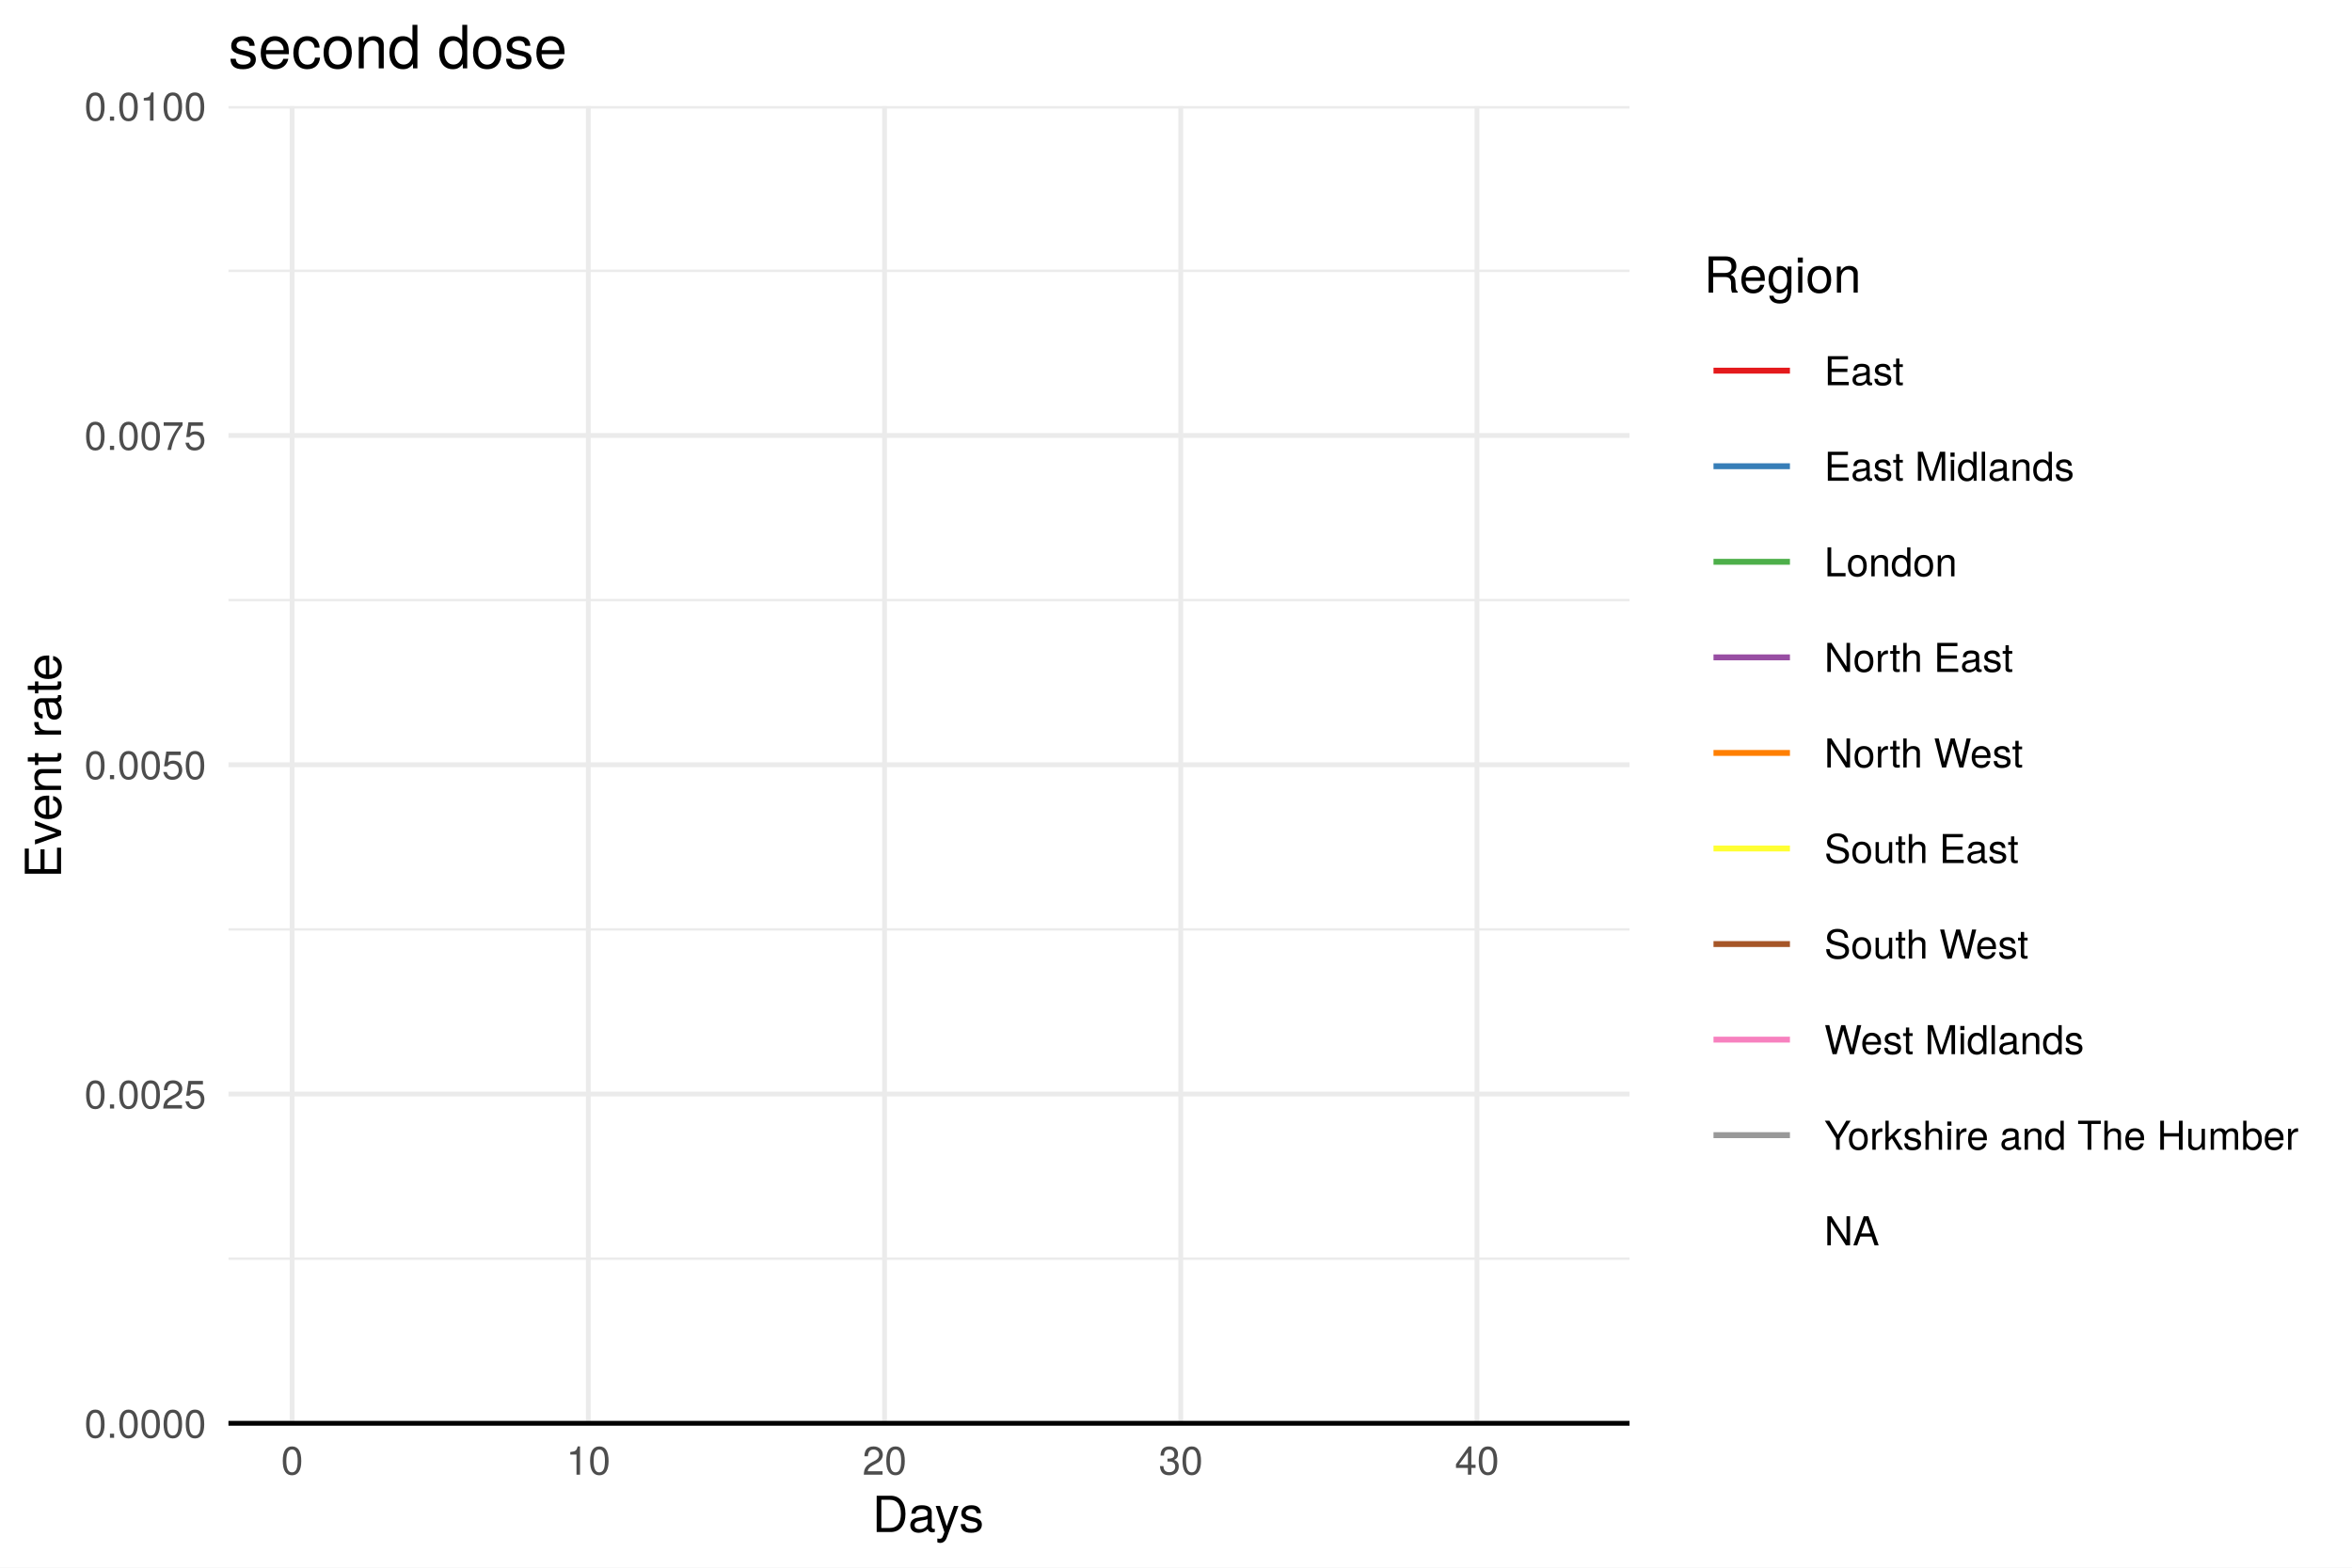
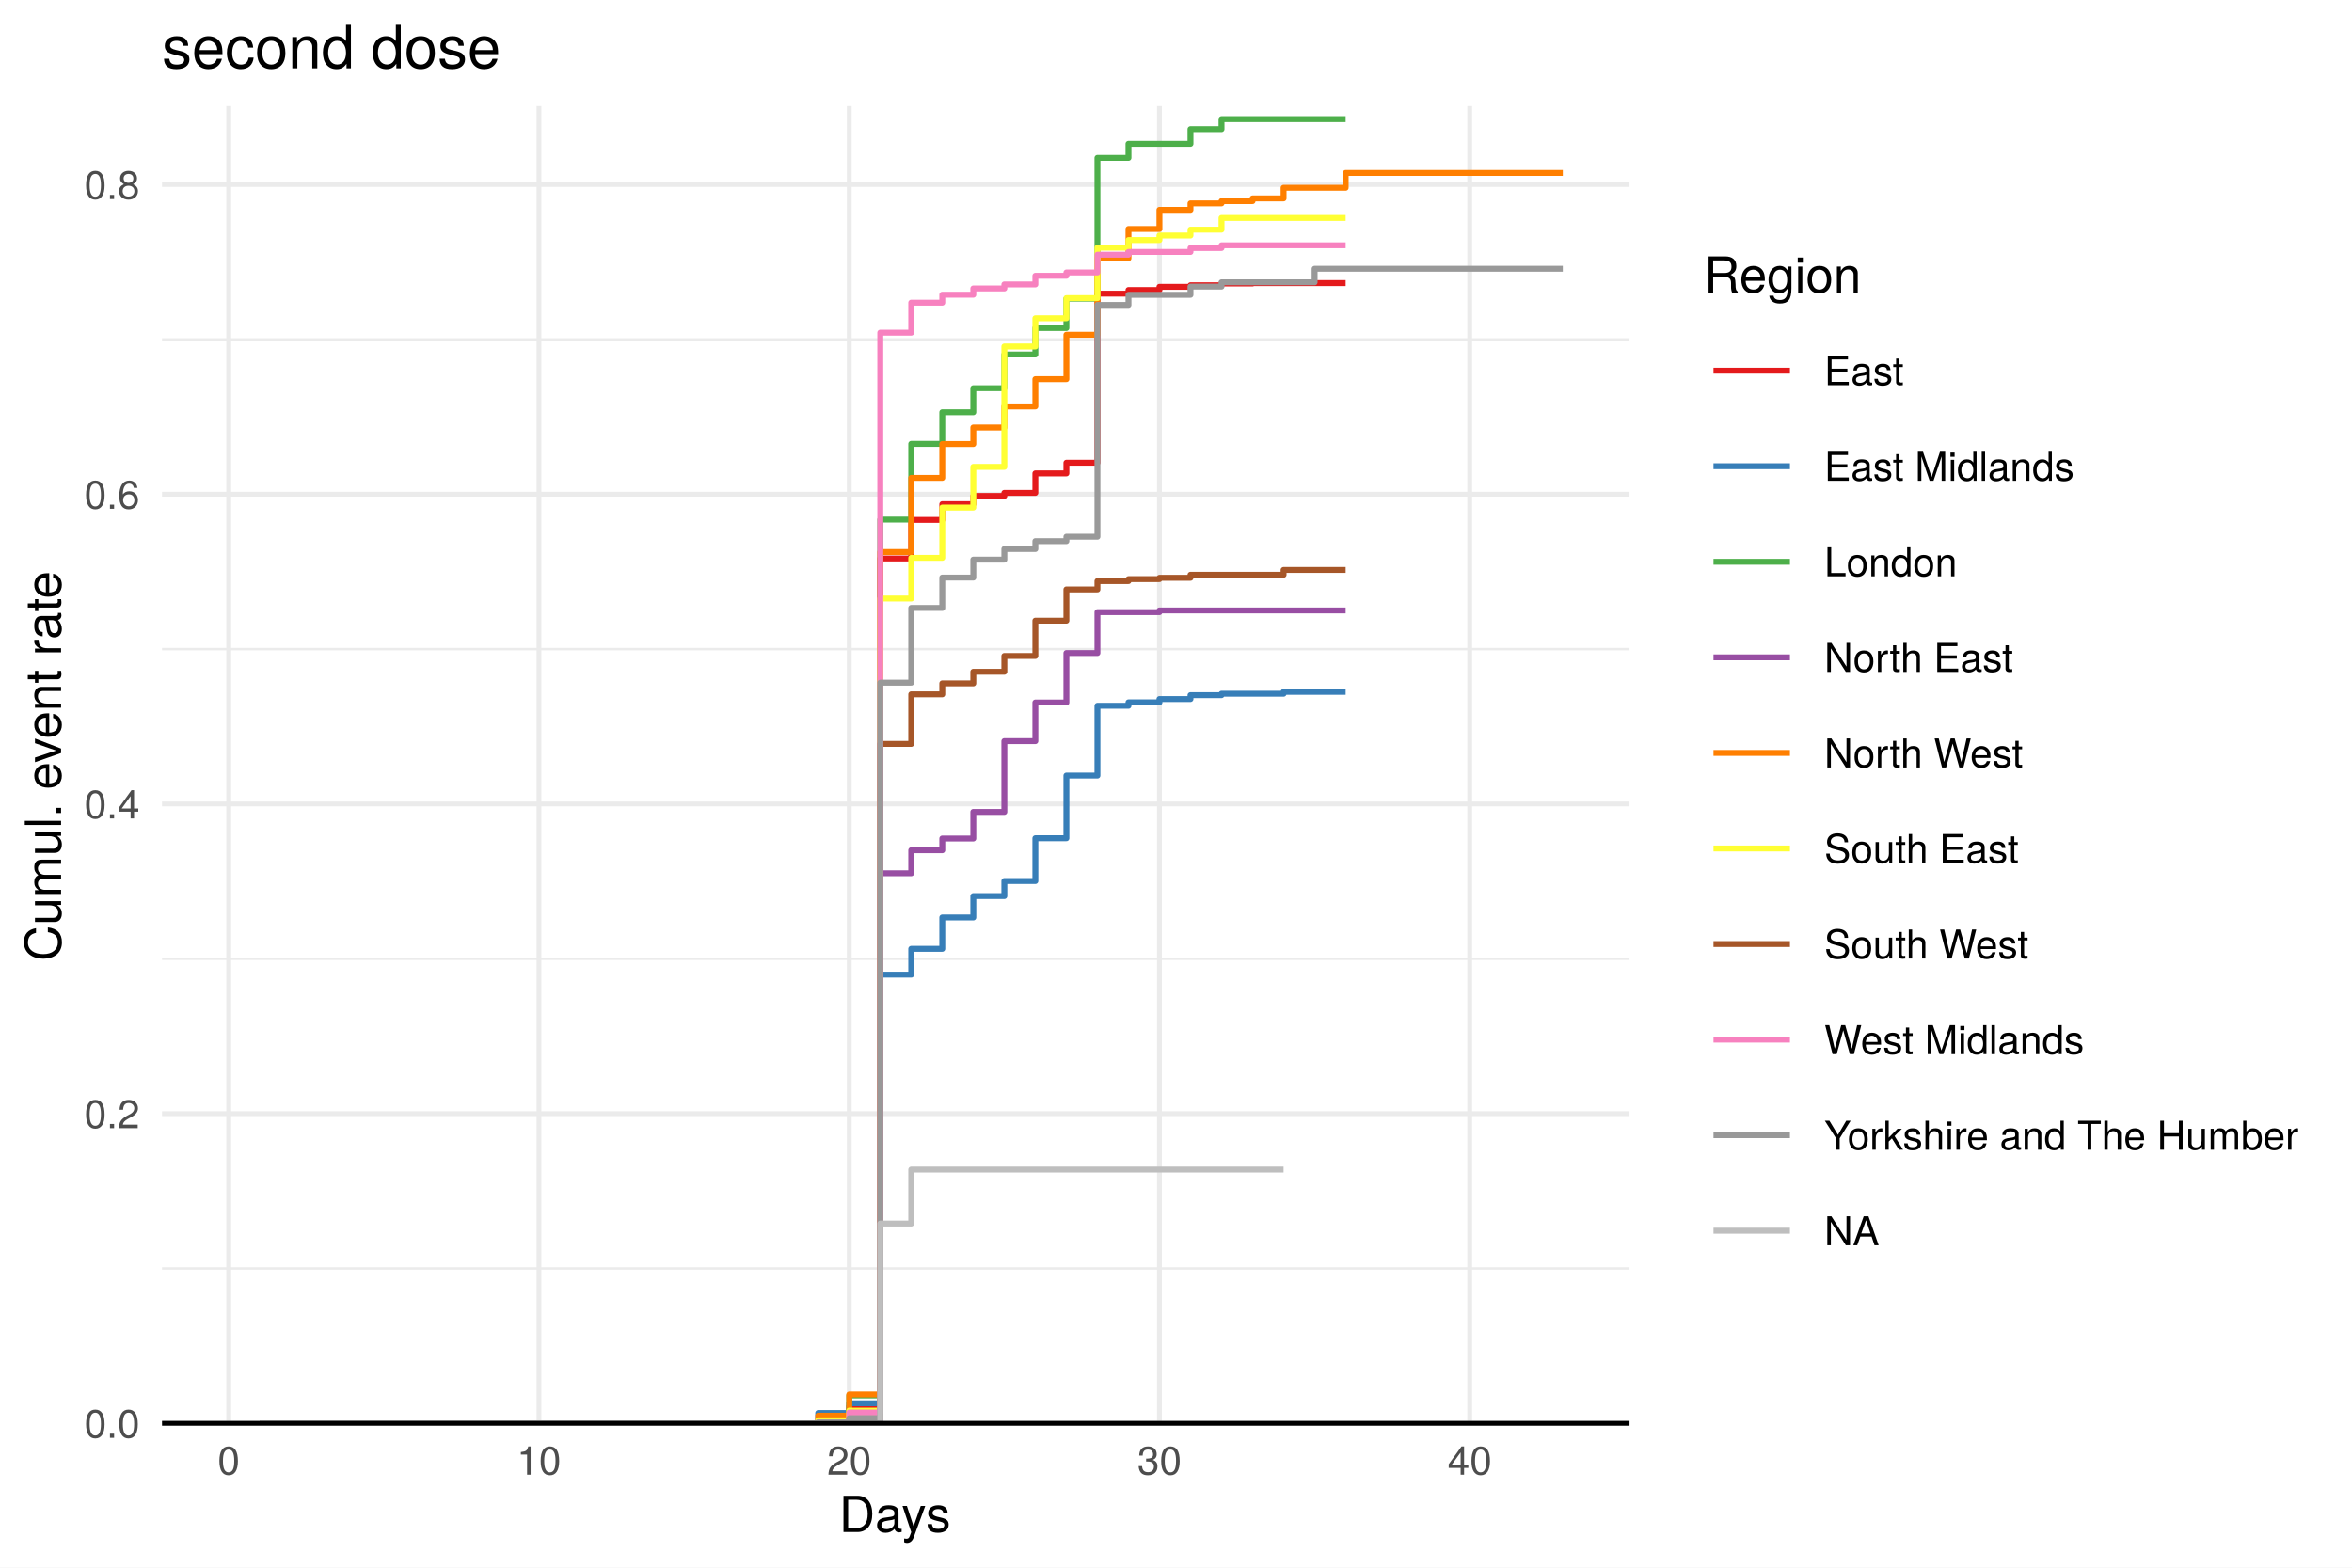
<svg xmlns="http://www.w3.org/2000/svg" viewBox="0 0 425.20 283.46">
  <defs>
    <style type="text/css">
    line, polyline, polygon, path, rect, circle {
      fill: none;
      stroke: #000000;
      stroke-linecap: round;
      stroke-linejoin: round;
      stroke-miterlimit: 10.00;
    }
  </style>
  </defs>
  <rect width="100%" height="100%" style="stroke: none; fill: #FFFFFF;" />
  <defs>
-     <clipPath id="cpNDEuMzB8Mjk0LjU5fDI1Ny4zNnwxOS4xOQ==">
-       <rect x="41.30" y="19.19" width="253.29" height="238.17" />
+     <clipPath id="cpMjkuMjl8Mjk0LjU5fDI1Ny4zNnwxOS4xOQ==">
+       <rect x="29.29" y="19.19" width="265.30" height="238.17" />
    </clipPath>
  </defs>
-   <polyline points="41.30,227.59 294.59,227.59 " style="stroke-width: 0.44; stroke: #EBEBEB; stroke-linecap: butt;" clip-path="url(#cpNDEuMzB8Mjk0LjU5fDI1Ny4zNnwxOS4xOQ==)" />
-   <polyline points="41.30,168.05 294.59,168.05 " style="stroke-width: 0.44; stroke: #EBEBEB; stroke-linecap: butt;" clip-path="url(#cpNDEuMzB8Mjk0LjU5fDI1Ny4zNnwxOS4xOQ==)" />
-   <polyline points="41.30,108.51 294.59,108.51 " style="stroke-width: 0.44; stroke: #EBEBEB; stroke-linecap: butt;" clip-path="url(#cpNDEuMzB8Mjk0LjU5fDI1Ny4zNnwxOS4xOQ==)" />
-   <polyline points="41.30,48.97 294.59,48.97 " style="stroke-width: 0.44; stroke: #EBEBEB; stroke-linecap: butt;" clip-path="url(#cpNDEuMzB8Mjk0LjU5fDI1Ny4zNnwxOS4xOQ==)" />
-   <polyline points="41.30,257.36 294.59,257.36 " style="stroke-width: 0.87; stroke: #EBEBEB; stroke-linecap: butt;" clip-path="url(#cpNDEuMzB8Mjk0LjU5fDI1Ny4zNnwxOS4xOQ==)" />
-   <polyline points="41.30,197.82 294.59,197.82 " style="stroke-width: 0.87; stroke: #EBEBEB; stroke-linecap: butt;" clip-path="url(#cpNDEuMzB8Mjk0LjU5fDI1Ny4zNnwxOS4xOQ==)" />
-   <polyline points="41.30,138.28 294.59,138.28 " style="stroke-width: 0.87; stroke: #EBEBEB; stroke-linecap: butt;" clip-path="url(#cpNDEuMzB8Mjk0LjU5fDI1Ny4zNnwxOS4xOQ==)" />
-   <polyline points="41.30,78.74 294.59,78.74 " style="stroke-width: 0.87; stroke: #EBEBEB; stroke-linecap: butt;" clip-path="url(#cpNDEuMzB8Mjk0LjU5fDI1Ny4zNnwxOS4xOQ==)" />
-   <polyline points="41.30,19.19 294.59,19.19 " style="stroke-width: 0.87; stroke: #EBEBEB; stroke-linecap: butt;" clip-path="url(#cpNDEuMzB8Mjk0LjU5fDI1Ny4zNnwxOS4xOQ==)" />
-   <polyline points="52.81,257.36 52.81,19.19 " style="stroke-width: 0.87; stroke: #EBEBEB; stroke-linecap: butt;" clip-path="url(#cpNDEuMzB8Mjk0LjU5fDI1Ny4zNnwxOS4xOQ==)" />
-   <polyline points="106.36,257.36 106.36,19.19 " style="stroke-width: 0.87; stroke: #EBEBEB; stroke-linecap: butt;" clip-path="url(#cpNDEuMzB8Mjk0LjU5fDI1Ny4zNnwxOS4xOQ==)" />
-   <polyline points="159.91,257.36 159.91,19.19 " style="stroke-width: 0.87; stroke: #EBEBEB; stroke-linecap: butt;" clip-path="url(#cpNDEuMzB8Mjk0LjU5fDI1Ny4zNnwxOS4xOQ==)" />
-   <polyline points="213.46,257.36 213.46,19.19 " style="stroke-width: 0.87; stroke: #EBEBEB; stroke-linecap: butt;" clip-path="url(#cpNDEuMzB8Mjk0LjU5fDI1Ny4zNnwxOS4xOQ==)" />
-   <polyline points="267.01,257.36 267.01,19.19 " style="stroke-width: 0.87; stroke: #EBEBEB; stroke-linecap: butt;" clip-path="url(#cpNDEuMzB8Mjk0LjU5fDI1Ny4zNnwxOS4xOQ==)" />
+   <polyline points="29.29,229.36 294.59,229.36 " style="stroke-width: 0.44; stroke: #EBEBEB; stroke-linecap: butt;" clip-path="url(#cpMjkuMjl8Mjk0LjU5fDI1Ny4zNnwxOS4xOQ==)" />
+   <polyline points="29.29,173.37 294.59,173.37 " style="stroke-width: 0.44; stroke: #EBEBEB; stroke-linecap: butt;" clip-path="url(#cpMjkuMjl8Mjk0LjU5fDI1Ny4zNnwxOS4xOQ==)" />
+   <polyline points="29.29,117.37 294.59,117.37 " style="stroke-width: 0.44; stroke: #EBEBEB; stroke-linecap: butt;" clip-path="url(#cpMjkuMjl8Mjk0LjU5fDI1Ny4zNnwxOS4xOQ==)" />
+   <polyline points="29.29,61.37 294.59,61.37 " style="stroke-width: 0.44; stroke: #EBEBEB; stroke-linecap: butt;" clip-path="url(#cpMjkuMjl8Mjk0LjU5fDI1Ny4zNnwxOS4xOQ==)" />
+   <polyline points="29.29,257.36 294.59,257.36 " style="stroke-width: 0.87; stroke: #EBEBEB; stroke-linecap: butt;" clip-path="url(#cpMjkuMjl8Mjk0LjU5fDI1Ny4zNnwxOS4xOQ==)" />
+   <polyline points="29.29,201.37 294.59,201.37 " style="stroke-width: 0.87; stroke: #EBEBEB; stroke-linecap: butt;" clip-path="url(#cpMjkuMjl8Mjk0LjU5fDI1Ny4zNnwxOS4xOQ==)" />
+   <polyline points="29.29,145.37 294.59,145.37 " style="stroke-width: 0.87; stroke: #EBEBEB; stroke-linecap: butt;" clip-path="url(#cpMjkuMjl8Mjk0LjU5fDI1Ny4zNnwxOS4xOQ==)" />
+   <polyline points="29.29,89.37 294.59,89.37 " style="stroke-width: 0.87; stroke: #EBEBEB; stroke-linecap: butt;" clip-path="url(#cpMjkuMjl8Mjk0LjU5fDI1Ny4zNnwxOS4xOQ==)" />
+   <polyline points="29.29,33.37 294.59,33.37 " style="stroke-width: 0.87; stroke: #EBEBEB; stroke-linecap: butt;" clip-path="url(#cpMjkuMjl8Mjk0LjU5fDI1Ny4zNnwxOS4xOQ==)" />
+   <polyline points="41.35,257.36 41.35,19.19 " style="stroke-width: 0.87; stroke: #EBEBEB; stroke-linecap: butt;" clip-path="url(#cpMjkuMjl8Mjk0LjU5fDI1Ny4zNnwxOS4xOQ==)" />
+   <polyline points="97.44,257.36 97.44,19.19 " style="stroke-width: 0.87; stroke: #EBEBEB; stroke-linecap: butt;" clip-path="url(#cpMjkuMjl8Mjk0LjU5fDI1Ny4zNnwxOS4xOQ==)" />
+   <polyline points="153.53,257.36 153.53,19.19 " style="stroke-width: 0.87; stroke: #EBEBEB; stroke-linecap: butt;" clip-path="url(#cpMjkuMjl8Mjk0LjU5fDI1Ny4zNnwxOS4xOQ==)" />
+   <polyline points="209.61,257.36 209.61,19.19 " style="stroke-width: 0.87; stroke: #EBEBEB; stroke-linecap: butt;" clip-path="url(#cpMjkuMjl8Mjk0LjU5fDI1Ny4zNnwxOS4xOQ==)" />
+   <polyline points="265.70,257.36 265.70,19.19 " style="stroke-width: 0.87; stroke: #EBEBEB; stroke-linecap: butt;" clip-path="url(#cpMjkuMjl8Mjk0LjU5fDI1Ny4zNnwxOS4xOQ==)" />
+   <polyline points="46.96,257.36 52.57,257.36 52.57,257.36 58.18,257.36 58.18,257.36 63.79,257.36 63.79,257.36 69.39,257.36 69.39,257.36 75.00,257.36 75.00,257.36 80.61,257.36 80.61,257.36 86.22,257.36 86.22,257.36 91.83,257.36 91.83,257.36 97.44,257.36 97.44,257.36 103.05,257.36 103.05,257.36 108.66,257.36 108.66,257.36 114.26,257.36 114.26,257.36 119.87,257.36 119.87,257.36 125.48,257.36 125.48,257.36 131.09,257.36 131.09,257.36 136.70,257.36 136.70,257.36 142.31,257.36 142.31,257.36 147.92,257.36 147.92,256.95 153.53,256.95 153.53,254.27 159.14,254.27 159.14,100.98 164.74,100.98 164.74,94.01 170.35,94.01 170.35,91.16 175.96,91.16 175.96,89.68 181.57,89.68 181.57,89.12 187.18,89.12 187.18,85.60 192.79,85.60 192.79,83.67 198.40,83.67 198.40,53.10 204.01,53.10 204.01,52.44 209.61,52.44 209.61,51.86 215.22,51.86 215.22,51.58 220.83,51.58 220.83,51.26 226.44,51.26 226.44,51.19 232.05,51.19 232.05,51.19 237.66,51.19 237.66,51.19 243.27,51.19 243.27,51.19 " style="stroke-width: 1.07; stroke: #E41A1C; stroke-linecap: butt;" clip-path="url(#cpMjkuMjl8Mjk0LjU5fDI1Ny4zNnwxOS4xOQ==)" />
+   <polyline points="46.96,257.36 52.57,257.36 52.57,257.36 58.18,257.36 58.18,257.36 63.79,257.36 63.79,257.36 69.39,257.36 69.39,257.36 75.00,257.36 75.00,257.36 80.61,257.36 80.61,257.36 86.22,257.36 86.22,257.36 91.83,257.36 91.83,257.36 97.44,257.36 97.44,257.36 103.05,257.36 103.05,257.36 108.66,257.36 108.66,257.36 114.26,257.36 114.26,257.36 119.87,257.36 119.87,257.36 125.48,257.36 125.48,257.36 131.09,257.36 131.09,257.36 136.70,257.36 136.70,257.36 142.31,257.36 142.31,257.36 147.92,257.36 147.92,255.50 153.53,255.50 153.53,253.74 159.14,253.74 159.14,176.24 164.74,176.24 164.74,171.57 170.35,171.57 170.35,165.90 175.96,165.90 175.96,162.03 181.57,162.03 181.57,159.31 187.18,159.31 187.18,151.57 192.79,151.57 192.79,140.24 198.40,140.24 198.40,127.62 204.01,127.62 204.01,127.00 209.61,127.00 209.61,126.40 215.22,126.40 215.22,125.70 220.83,125.70 220.83,125.44 226.44,125.44 226.44,125.44 232.05,125.44 232.05,125.10 237.66,125.10 237.66,125.10 243.27,125.10 243.27,125.10 " style="stroke-width: 1.07; stroke: #377EB8; stroke-linecap: butt;" clip-path="url(#cpMjkuMjl8Mjk0LjU5fDI1Ny4zNnwxOS4xOQ==)" />
+   <polyline points="46.96,257.36 52.57,257.36 52.57,257.36 58.18,257.36 58.18,257.36 63.79,257.36 63.79,257.36 69.39,257.36 69.39,257.36 75.00,257.36 75.00,257.36 80.61,257.36 80.61,257.36 86.22,257.36 86.22,257.36 91.83,257.36 91.83,257.36 97.44,257.36 97.44,257.36 103.05,257.36 103.05,257.36 108.66,257.36 108.66,257.36 114.26,257.36 114.26,257.36 119.87,257.36 119.87,257.36 125.48,257.36 125.48,257.36 131.09,257.36 131.09,257.36 136.70,257.36 136.70,257.36 142.31,257.36 142.31,257.36 147.92,257.36 147.92,257.02 153.53,257.02 153.53,252.32 159.14,252.32 159.14,93.95 164.74,93.95 164.74,80.26 170.35,80.26 170.35,74.54 175.96,74.54 175.96,70.20 181.57,70.20 181.57,64.10 187.18,64.10 187.18,59.31 192.79,59.31 192.79,54.00 198.40,54.00 198.40,28.55 204.01,28.55 204.01,26.01 209.61,26.01 209.61,26.01 215.22,26.01 215.22,23.36 220.83,23.36 220.83,21.55 226.44,21.55 226.44,21.55 232.05,21.55 232.05,21.55 237.66,21.55 237.66,21.55 243.27,21.55 243.27,21.55 " style="stroke-width: 1.07; stroke: #4DAF4A; stroke-linecap: butt;" clip-path="url(#cpMjkuMjl8Mjk0LjU5fDI1Ny4zNnwxOS4xOQ==)" />
+   <polyline points="46.96,257.36 52.57,257.36 52.57,257.36 58.18,257.36 58.18,257.36 63.79,257.36 63.79,257.36 69.39,257.36 69.39,257.36 75.00,257.36 75.00,257.36 80.61,257.36 80.61,257.36 86.22,257.36 86.22,257.36 91.83,257.36 91.83,257.36 97.44,257.36 97.44,257.36 103.05,257.36 103.05,257.36 108.66,257.36 108.66,257.36 114.26,257.36 114.26,257.36 119.87,257.36 119.87,257.36 125.48,257.36 125.48,257.36 131.09,257.36 131.09,257.36 136.70,257.36 136.70,257.36 142.31,257.36 142.31,257.36 147.92,257.36 147.92,257.31 153.53,257.31 153.53,256.99 159.14,256.99 159.14,157.90 164.74,157.90 164.74,153.74 170.35,153.74 170.35,151.62 175.96,151.62 175.96,146.81 181.57,146.81 181.57,134.01 187.18,134.01 187.18,127.03 192.79,127.03 192.79,118.08 198.40,118.08 198.40,110.69 204.01,110.69 204.01,110.69 209.61,110.69 209.61,110.38 215.22,110.38 215.22,110.38 220.83,110.38 220.83,110.38 226.44,110.38 226.44,110.38 232.05,110.38 232.05,110.38 237.66,110.38 237.66,110.38 243.27,110.38 243.27,110.38 " style="stroke-width: 1.07; stroke: #984EA3; stroke-linecap: butt;" clip-path="url(#cpMjkuMjl8Mjk0LjU5fDI1Ny4zNnwxOS4xOQ==)" />
+   <polyline points="46.96,257.36 52.57,257.36 52.57,257.36 58.18,257.36 58.18,257.36 63.79,257.36 63.79,257.36 69.39,257.36 69.39,257.36 75.00,257.36 75.00,257.36 80.61,257.36 80.61,257.36 86.22,257.36 86.22,257.36 91.83,257.36 91.83,257.36 97.44,257.36 97.44,257.36 103.05,257.36 103.05,257.36 108.66,257.36 108.66,257.36 114.26,257.36 114.26,257.36 119.87,257.36 119.87,257.36 125.48,257.36 125.48,257.36 131.09,257.36 131.09,257.36 136.70,257.36 136.70,257.36 142.31,257.36 142.31,257.36 147.92,257.36 147.92,255.98 153.53,255.98 153.53,252.14 159.14,252.14 159.14,99.82 164.74,99.82 164.74,86.41 170.35,86.41 170.35,80.29 175.96,80.29 175.96,77.30 181.57,77.30 181.57,73.49 187.18,73.49 187.18,68.56 192.79,68.56 192.79,60.53 198.40,60.53 198.40,46.71 204.01,46.71 204.01,41.41 209.61,41.41 209.61,37.95 215.22,37.95 215.22,36.78 220.83,36.78 220.83,36.37 226.44,36.37 226.44,35.88 232.05,35.88 232.05,33.96 237.66,33.96 237.66,33.96 243.27,33.96 243.27,31.27 282.53,31.27 282.53,31.27 " style="stroke-width: 1.07; stroke: #FF7F00; stroke-linecap: butt;" clip-path="url(#cpMjkuMjl8Mjk0LjU5fDI1Ny4zNnwxOS4xOQ==)" />
+   <polyline points="46.96,257.36 52.57,257.36 52.57,257.36 58.18,257.36 58.18,257.36 63.79,257.36 63.79,257.36 69.39,257.36 69.39,257.36 75.00,257.36 75.00,257.36 80.61,257.36 80.61,257.36 86.22,257.36 86.22,257.36 91.83,257.36 91.83,257.36 97.44,257.36 97.44,257.36 103.05,257.36 103.05,257.36 108.66,257.36 108.66,257.36 114.26,257.36 114.26,257.36 119.87,257.36 119.87,257.36 125.48,257.36 125.48,257.36 131.09,257.36 131.09,257.36 136.70,257.36 136.70,257.36 142.31,257.36 142.31,257.36 147.92,257.36 147.92,256.82 153.53,256.82 153.53,255.06 159.14,255.06 159.14,108.23 164.74,108.23 164.74,100.87 170.35,100.87 170.35,91.78 175.96,91.78 175.96,84.42 181.57,84.42 181.57,62.65 187.18,62.65 187.18,57.55 192.79,57.55 192.79,53.91 198.40,53.91 198.40,44.79 204.01,44.79 204.01,43.41 209.61,43.41 209.61,42.59 215.22,42.59 215.22,41.53 220.83,41.53 220.83,39.41 226.44,39.41 226.44,39.41 232.05,39.41 232.05,39.41 237.66,39.41 237.66,39.41 243.27,39.41 243.27,39.41 " style="stroke-width: 1.07; stroke: #FFFF33; stroke-linecap: butt;" clip-path="url(#cpMjkuMjl8Mjk0LjU5fDI1Ny4zNnwxOS4xOQ==)" />
+   <polyline points="46.96,257.36 52.57,257.36 52.57,257.36 58.18,257.36 58.18,257.36 63.79,257.36 63.79,257.36 69.39,257.36 69.39,257.36 75.00,257.36 75.00,257.36 80.61,257.36 80.61,257.36 86.22,257.36 86.22,257.36 91.83,257.36 91.83,257.36 97.44,257.36 97.44,257.36 103.05,257.36 103.05,257.36 108.66,257.36 108.66,257.36 114.26,257.36 114.26,257.36 119.87,257.36 119.87,257.36 125.48,257.36 125.48,257.36 131.09,257.36 131.09,257.36 136.70,257.36 136.70,257.36 142.31,257.36 142.31,257.36 147.92,257.36 147.92,257.22 153.53,257.22 153.53,256.43 159.14,256.43 159.14,134.51 164.74,134.51 164.74,125.55 170.35,125.55 170.35,123.57 175.96,123.57 175.96,121.47 181.57,121.47 181.57,118.61 187.18,118.61 187.18,112.23 192.79,112.23 192.79,106.58 198.40,106.58 198.40,105.07 204.01,105.07 204.01,104.72 209.61,104.72 209.61,104.48 215.22,104.48 215.22,103.93 220.83,103.93 220.83,103.93 226.44,103.93 226.44,103.93 232.05,103.93 232.05,103.06 237.66,103.06 237.66,103.06 243.27,103.06 243.27,103.06 " style="stroke-width: 1.07; stroke: #A65628; stroke-linecap: butt;" clip-path="url(#cpMjkuMjl8Mjk0LjU5fDI1Ny4zNnwxOS4xOQ==)" />
+   <polyline points="46.96,257.36 52.57,257.36 52.57,257.36 58.18,257.36 58.18,257.36 63.79,257.36 63.79,257.36 69.39,257.36 69.39,257.36 75.00,257.36 75.00,257.36 80.61,257.36 80.61,257.36 86.22,257.36 86.22,257.36 91.83,257.36 91.83,257.36 97.44,257.36 97.44,257.36 103.05,257.36 103.05,257.36 108.66,257.36 108.66,257.36 114.26,257.36 114.26,257.36 119.87,257.36 119.87,257.36 125.48,257.36 125.48,257.36 131.09,257.36 131.09,257.36 136.70,257.36 136.70,257.36 142.31,257.36 142.31,257.36 147.92,257.36 147.92,257.17 153.53,257.17 153.53,255.40 159.14,255.40 159.14,60.15 164.74,60.15 164.74,54.73 170.35,54.73 170.35,53.29 175.96,53.29 175.96,52.16 181.57,52.16 181.57,51.43 187.18,51.43 187.18,49.87 192.79,49.87 192.79,49.27 198.40,49.27 198.40,46.06 204.01,46.06 204.01,45.56 209.61,45.56 209.61,45.56 215.22,45.56 215.22,44.85 220.83,44.85 220.83,44.36 226.44,44.36 226.44,44.36 232.05,44.36 232.05,44.36 237.66,44.36 237.66,44.36 243.27,44.36 243.27,44.36 " style="stroke-width: 1.07; stroke: #F781BF; stroke-linecap: butt;" clip-path="url(#cpMjkuMjl8Mjk0LjU5fDI1Ny4zNnwxOS4xOQ==)" />
+   <polyline points="46.96,257.36 52.57,257.36 52.57,257.36 58.18,257.36 58.18,257.36 63.79,257.36 63.79,257.36 69.39,257.36 69.39,257.36 75.00,257.36 75.00,257.36 80.61,257.36 80.61,257.36 86.22,257.36 86.22,257.36 91.83,257.36 91.83,257.36 97.44,257.36 97.44,257.36 103.05,257.36 103.05,257.36 108.66,257.36 108.66,257.36 114.26,257.36 114.26,257.36 119.87,257.36 119.87,257.36 125.48,257.36 125.48,257.36 131.09,257.36 131.09,257.36 136.70,257.36 136.70,257.36 142.31,257.36 142.31,257.36 147.92,257.36 147.92,257.20 153.53,257.20 153.53,256.44 159.14,256.44 159.14,123.44 164.74,123.44 164.74,109.93 170.35,109.93 170.35,104.44 175.96,104.44 175.96,101.19 181.57,101.19 181.57,99.27 187.18,99.27 187.18,97.85 192.79,97.85 192.79,97.05 198.40,97.05 198.40,55.14 204.01,55.14 204.01,53.31 209.61,53.31 209.61,53.31 215.22,53.31 215.22,51.82 220.83,51.82 220.83,51.05 226.44,51.05 226.44,51.05 232.05,51.05 232.05,51.05 237.66,51.05 237.66,48.60 243.27,48.60 243.27,48.60 282.53,48.60 282.53,48.60 " style="stroke-width: 1.07; stroke: #999999; stroke-linecap: butt;" clip-path="url(#cpMjkuMjl8Mjk0LjU5fDI1Ny4zNnwxOS4xOQ==)" />
+   <polyline points="46.96,257.36 52.57,257.36 52.57,257.36 58.18,257.36 58.18,257.36 63.79,257.36 63.79,257.36 69.39,257.36 69.39,257.36 75.00,257.36 75.00,257.36 80.61,257.36 80.61,257.36 86.22,257.36 86.22,257.36 91.83,257.36 91.83,257.36 97.44,257.36 97.44,257.36 103.05,257.36 103.05,257.36 108.66,257.36 108.66,257.36 114.26,257.36 114.26,257.36 119.87,257.36 119.87,257.36 125.48,257.36 125.48,257.36 131.09,257.36 131.09,257.36 136.70,257.36 136.70,257.36 142.31,257.36 142.31,257.36 147.92,257.36 147.92,257.36 153.53,257.36 153.53,257.36 159.14,257.36 159.14,221.24 164.74,221.24 164.74,211.48 170.35,211.48 170.35,211.48 175.96,211.48 175.96,211.48 181.57,211.48 181.57,211.48 187.18,211.48 187.18,211.48 192.79,211.48 192.79,211.48 198.40,211.48 198.40,211.48 204.01,211.48 204.01,211.48 209.61,211.48 209.61,211.48 215.22,211.48 215.22,211.48 220.83,211.48 220.83,211.48 226.44,211.48 226.44,211.48 232.05,211.48 232.05,211.48 " style="stroke-width: 1.07; stroke: #BEBEBE; stroke-linecap: butt;" clip-path="url(#cpMjkuMjl8Mjk0LjU5fDI1Ny4zNnwxOS4xOQ==)" />
  <defs>
    <clipPath id="cpMC4wMHw0MjUuMjB8MjgzLjQ2fDAuMDA=">
      <rect x="0.00" y="0.00" width="425.20" height="283.46" />
    </clipPath>
  </defs>
  <g clip-path="url(#cpMC4wMHw0MjUuMjB8MjgzLjQ2fDAuMDA=)">
-     <text x="15.25" y="259.99" style="font-size: 7.20px; fill: #4D4D4D; font-family: TeX Gyre Heros;" textLength="22.02px" lengthAdjust="spacingAndGlyphs">0.0000</text>
+     <text x="15.25" y="259.99" style="font-size: 7.20px; fill: #4D4D4D; font-family: TeX Gyre Heros;" textLength="10.01px" lengthAdjust="spacingAndGlyphs">0.0</text>
  </g>
  <g clip-path="url(#cpMC4wMHw0MjUuMjB8MjgzLjQ2fDAuMDA=)">
-     <text x="15.25" y="200.45" style="font-size: 7.20px; fill: #4D4D4D; font-family: TeX Gyre Heros;" textLength="22.02px" lengthAdjust="spacingAndGlyphs">0.0025</text>
+     <text x="15.25" y="203.99" style="font-size: 7.20px; fill: #4D4D4D; font-family: TeX Gyre Heros;" textLength="10.01px" lengthAdjust="spacingAndGlyphs">0.2</text>
  </g>
  <g clip-path="url(#cpMC4wMHw0MjUuMjB8MjgzLjQ2fDAuMDA=)">
-     <text x="15.25" y="140.90" style="font-size: 7.20px; fill: #4D4D4D; font-family: TeX Gyre Heros;" textLength="22.02px" lengthAdjust="spacingAndGlyphs">0.0050</text>
+     <text x="15.25" y="147.99" style="font-size: 7.20px; fill: #4D4D4D; font-family: TeX Gyre Heros;" textLength="10.01px" lengthAdjust="spacingAndGlyphs">0.4</text>
  </g>
  <g clip-path="url(#cpMC4wMHw0MjUuMjB8MjgzLjQ2fDAuMDA=)">
-     <text x="15.25" y="81.36" style="font-size: 7.20px; fill: #4D4D4D; font-family: TeX Gyre Heros;" textLength="22.02px" lengthAdjust="spacingAndGlyphs">0.0075</text>
+     <text x="15.25" y="92.00" style="font-size: 7.20px; fill: #4D4D4D; font-family: TeX Gyre Heros;" textLength="10.01px" lengthAdjust="spacingAndGlyphs">0.6</text>
  </g>
  <g clip-path="url(#cpMC4wMHw0MjUuMjB8MjgzLjQ2fDAuMDA=)">
-     <text x="15.25" y="21.82" style="font-size: 7.20px; fill: #4D4D4D; font-family: TeX Gyre Heros;" textLength="22.02px" lengthAdjust="spacingAndGlyphs">0.0100</text>
+     <text x="15.25" y="36.00" style="font-size: 7.20px; fill: #4D4D4D; font-family: TeX Gyre Heros;" textLength="10.01px" lengthAdjust="spacingAndGlyphs">0.8</text>
  </g>
-   <polyline points="41.30,257.36 294.59,257.36 " style="stroke-width: 0.87; stroke-linecap: butt;" clip-path="url(#cpMC4wMHw0MjUuMjB8MjgzLjQ2fDAuMDA=)" />
+   <polyline points="29.29,257.36 294.59,257.36 " style="stroke-width: 0.87; stroke-linecap: butt;" clip-path="url(#cpMC4wMHw0MjUuMjB8MjgzLjQ2fDAuMDA=)" />
  <g clip-path="url(#cpMC4wMHw0MjUuMjB8MjgzLjQ2fDAuMDA=)">
-     <text x="50.81" y="266.65" style="font-size: 7.20px; fill: #4D4D4D; font-family: TeX Gyre Heros;" textLength="4.00px" lengthAdjust="spacingAndGlyphs">0</text>
+     <text x="39.35" y="266.65" style="font-size: 7.20px; fill: #4D4D4D; font-family: TeX Gyre Heros;" textLength="4.00px" lengthAdjust="spacingAndGlyphs">0</text>
  </g>
  <g clip-path="url(#cpMC4wMHw0MjUuMjB8MjgzLjQ2fDAuMDA=)">
-     <text x="102.36" y="266.65" style="font-size: 7.20px; fill: #4D4D4D; font-family: TeX Gyre Heros;" textLength="8.01px" lengthAdjust="spacingAndGlyphs">10</text>
+     <text x="93.43" y="266.65" style="font-size: 7.20px; fill: #4D4D4D; font-family: TeX Gyre Heros;" textLength="8.01px" lengthAdjust="spacingAndGlyphs">10</text>
  </g>
  <g clip-path="url(#cpMC4wMHw0MjUuMjB8MjgzLjQ2fDAuMDA=)">
-     <text x="155.91" y="266.65" style="font-size: 7.20px; fill: #4D4D4D; font-family: TeX Gyre Heros;" textLength="8.01px" lengthAdjust="spacingAndGlyphs">20</text>
+     <text x="149.52" y="266.65" style="font-size: 7.20px; fill: #4D4D4D; font-family: TeX Gyre Heros;" textLength="8.01px" lengthAdjust="spacingAndGlyphs">20</text>
  </g>
  <g clip-path="url(#cpMC4wMHw0MjUuMjB8MjgzLjQ2fDAuMDA=)">
-     <text x="209.46" y="266.65" style="font-size: 7.20px; fill: #4D4D4D; font-family: TeX Gyre Heros;" textLength="8.01px" lengthAdjust="spacingAndGlyphs">30</text>
+     <text x="205.61" y="266.65" style="font-size: 7.20px; fill: #4D4D4D; font-family: TeX Gyre Heros;" textLength="8.01px" lengthAdjust="spacingAndGlyphs">30</text>
  </g>
  <g clip-path="url(#cpMC4wMHw0MjUuMjB8MjgzLjQ2fDAuMDA=)">
-     <text x="263.01" y="266.65" style="font-size: 7.20px; fill: #4D4D4D; font-family: TeX Gyre Heros;" textLength="8.01px" lengthAdjust="spacingAndGlyphs">40</text>
+     <text x="261.70" y="266.65" style="font-size: 7.20px; fill: #4D4D4D; font-family: TeX Gyre Heros;" textLength="8.01px" lengthAdjust="spacingAndGlyphs">40</text>
  </g>
  <g clip-path="url(#cpMC4wMHw0MjUuMjB8MjgzLjQ2fDAuMDA=)">
-     <text x="157.69" y="277.02" style="font-size: 9.00px; font-family: TeX Gyre Heros;" textLength="20.50px" lengthAdjust="spacingAndGlyphs">Days</text>
+     <text x="151.69" y="277.02" style="font-size: 9.00px; font-family: TeX Gyre Heros;" textLength="20.50px" lengthAdjust="spacingAndGlyphs">Days</text>
  </g>
  <g clip-path="url(#cpMC4wMHw0MjUuMjB8MjgzLjQ2fDAuMDA=)">
-     <text transform="translate(11.04,158.79) rotate(-90)" style="font-size: 9.00px; font-family: TeX Gyre Heros;" textLength="41.02px" lengthAdjust="spacingAndGlyphs">Event rate</text>
+     <text transform="translate(11.04,173.79) rotate(-90)" style="font-size: 9.00px; font-family: TeX Gyre Heros;" textLength="71.03px" lengthAdjust="spacingAndGlyphs">Cumul. event rate</text>
  </g>
  <g clip-path="url(#cpMC4wMHw0MjUuMjB8MjgzLjQ2fDAuMDA=)">
    <text x="308.04" y="52.92" style="font-size: 9.00px; font-family: TeX Gyre Heros;" textLength="28.51px" lengthAdjust="spacingAndGlyphs">Region</text>
  </g>
  <line x1="309.77" y1="67.02" x2="323.59" y2="67.02" style="stroke-width: 1.07; stroke: #E41A1C; stroke-linecap: butt;" clip-path="url(#cpMC4wMHw0MjUuMjB8MjgzLjQ2fDAuMDA=)" />
  <line x1="309.77" y1="84.30" x2="323.59" y2="84.30" style="stroke-width: 1.07; stroke: #377EB8; stroke-linecap: butt;" clip-path="url(#cpMC4wMHw0MjUuMjB8MjgzLjQ2fDAuMDA=)" />
  <line x1="309.77" y1="101.58" x2="323.59" y2="101.58" style="stroke-width: 1.07; stroke: #4DAF4A; stroke-linecap: butt;" clip-path="url(#cpMC4wMHw0MjUuMjB8MjgzLjQ2fDAuMDA=)" />
  <line x1="309.77" y1="118.86" x2="323.59" y2="118.86" style="stroke-width: 1.07; stroke: #984EA3; stroke-linecap: butt;" clip-path="url(#cpMC4wMHw0MjUuMjB8MjgzLjQ2fDAuMDA=)" />
  <line x1="309.77" y1="136.14" x2="323.59" y2="136.14" style="stroke-width: 1.07; stroke: #FF7F00; stroke-linecap: butt;" clip-path="url(#cpMC4wMHw0MjUuMjB8MjgzLjQ2fDAuMDA=)" />
  <line x1="309.77" y1="153.42" x2="323.59" y2="153.42" style="stroke-width: 1.07; stroke: #FFFF33; stroke-linecap: butt;" clip-path="url(#cpMC4wMHw0MjUuMjB8MjgzLjQ2fDAuMDA=)" />
  <line x1="309.77" y1="170.70" x2="323.59" y2="170.70" style="stroke-width: 1.07; stroke: #A65628; stroke-linecap: butt;" clip-path="url(#cpMC4wMHw0MjUuMjB8MjgzLjQ2fDAuMDA=)" />
  <line x1="309.77" y1="187.98" x2="323.59" y2="187.98" style="stroke-width: 1.07; stroke: #F781BF; stroke-linecap: butt;" clip-path="url(#cpMC4wMHw0MjUuMjB8MjgzLjQ2fDAuMDA=)" />
  <line x1="309.77" y1="205.26" x2="323.59" y2="205.26" style="stroke-width: 1.07; stroke: #999999; stroke-linecap: butt;" clip-path="url(#cpMC4wMHw0MjUuMjB8MjgzLjQ2fDAuMDA=)" />
-   <line x1="309.77" y1="222.54" x2="323.59" y2="222.54" style="stroke-width: 1.07; stroke: none; stroke-linecap: butt;" clip-path="url(#cpMC4wMHw0MjUuMjB8MjgzLjQ2fDAuMDA=)" />
+   <line x1="309.77" y1="222.54" x2="323.59" y2="222.54" style="stroke-width: 1.07; stroke: #BEBEBE; stroke-linecap: butt;" clip-path="url(#cpMC4wMHw0MjUuMjB8MjgzLjQ2fDAuMDA=)" />
  <g clip-path="url(#cpMC4wMHw0MjUuMjB8MjgzLjQ2fDAuMDA=)">
    <text x="329.80" y="69.65" style="font-size: 7.20px; font-family: TeX Gyre Heros;" textLength="14.41px" lengthAdjust="spacingAndGlyphs">East</text>
  </g>
  <g clip-path="url(#cpMC4wMHw0MjUuMjB8MjgzLjQ2fDAuMDA=)">
    <text x="329.80" y="86.93" style="font-size: 7.20px; font-family: TeX Gyre Heros;" textLength="45.22px" lengthAdjust="spacingAndGlyphs">East Midlands</text>
  </g>
  <g clip-path="url(#cpMC4wMHw0MjUuMjB8MjgzLjQ2fDAuMDA=)">
    <text x="329.80" y="104.21" style="font-size: 7.20px; font-family: TeX Gyre Heros;" textLength="24.02px" lengthAdjust="spacingAndGlyphs">London</text>
  </g>
  <g clip-path="url(#cpMC4wMHw0MjUuMjB8MjgzLjQ2fDAuMDA=)">
    <text x="329.80" y="121.49" style="font-size: 7.20px; font-family: TeX Gyre Heros;" textLength="34.01px" lengthAdjust="spacingAndGlyphs">North East</text>
  </g>
  <g clip-path="url(#cpMC4wMHw0MjUuMjB8MjgzLjQ2fDAuMDA=)">
    <text x="329.80" y="138.77" style="font-size: 7.20px; font-family: TeX Gyre Heros;" textLength="36.01px" lengthAdjust="spacingAndGlyphs">North West</text>
  </g>
  <g clip-path="url(#cpMC4wMHw0MjUuMjB8MjgzLjQ2fDAuMDA=)">
    <text x="329.80" y="156.05" style="font-size: 7.20px; font-family: TeX Gyre Heros;" textLength="35.22px" lengthAdjust="spacingAndGlyphs">South East</text>
  </g>
  <g clip-path="url(#cpMC4wMHw0MjUuMjB8MjgzLjQ2fDAuMDA=)">
    <text x="329.80" y="173.33" style="font-size: 7.20px; font-family: TeX Gyre Heros;" textLength="37.22px" lengthAdjust="spacingAndGlyphs">South West</text>
  </g>
  <g clip-path="url(#cpMC4wMHw0MjUuMjB8MjgzLjQ2fDAuMDA=)">
    <text x="329.80" y="190.61" style="font-size: 7.20px; font-family: TeX Gyre Heros;" textLength="47.21px" lengthAdjust="spacingAndGlyphs">West Midlands</text>
  </g>
  <g clip-path="url(#cpMC4wMHw0MjUuMjB8MjgzLjQ2fDAuMDA=)">
    <text x="329.80" y="207.89" style="font-size: 7.20px; font-family: TeX Gyre Heros;" textLength="86.43px" lengthAdjust="spacingAndGlyphs">Yorkshire and The Humber</text>
  </g>
  <g clip-path="url(#cpMC4wMHw0MjUuMjB8MjgzLjQ2fDAuMDA=)">
    <text x="329.80" y="225.17" style="font-size: 7.20px; font-family: TeX Gyre Heros;" textLength="10.00px" lengthAdjust="spacingAndGlyphs">NA</text>
  </g>
  <g clip-path="url(#cpMC4wMHw0MjUuMjB8MjgzLjQ2fDAuMDA=)">
-     <text x="41.30" y="12.36" style="font-size: 10.80px; font-family: TeX Gyre Heros;" textLength="61.24px" lengthAdjust="spacingAndGlyphs">second dose</text>
+     <text x="29.29" y="12.36" style="font-size: 10.80px; font-family: TeX Gyre Heros;" textLength="61.24px" lengthAdjust="spacingAndGlyphs">second dose</text>
  </g>
</svg>
